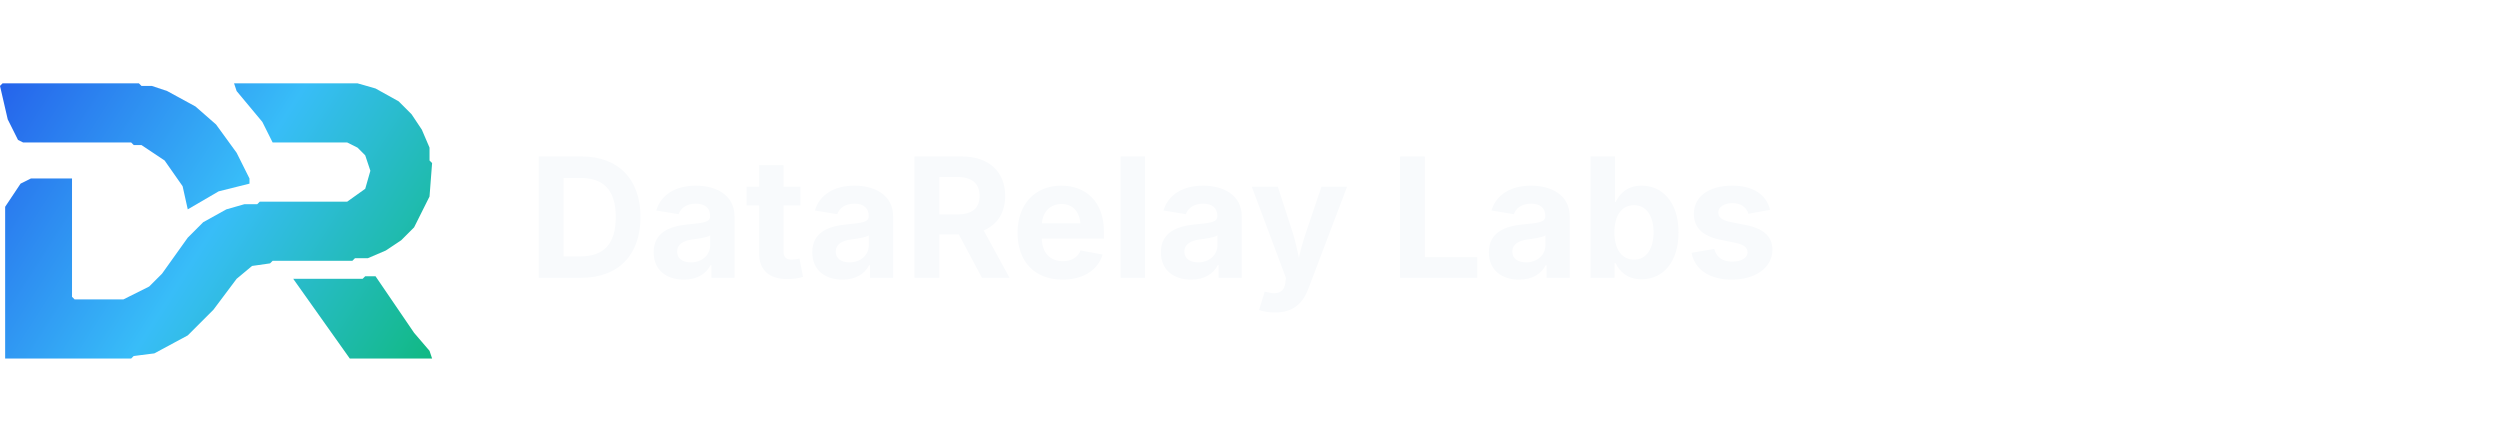
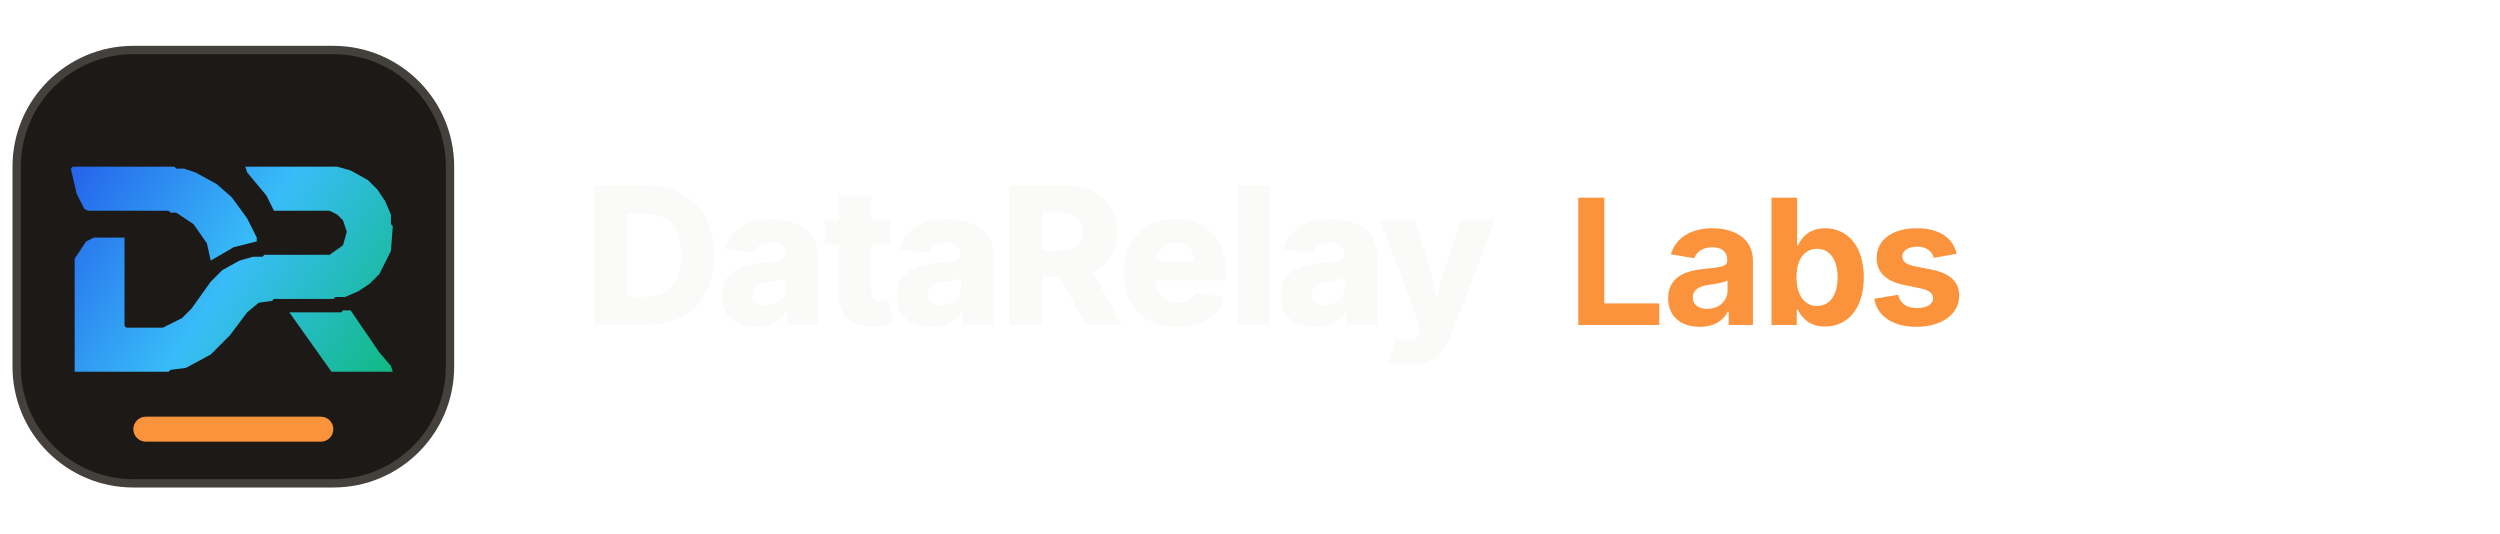
- <svg xmlns="http://www.w3.org/2000/svg" width="360" height="64" viewBox="0 0 360 64" role="img" aria-label="DataRelay Labs">
+ <svg xmlns="http://www.w3.org/2000/svg" width="300" height="64" viewBox="0 0 300 64" role="img" aria-label="DataRelay Labs">
  <defs>
-     <linearGradient id="datarelay-docs-a-dark" x1="0" y1="0" x2="169" y2="108" gradientUnits="userSpaceOnUse">
+     <linearGradient id="dr-labs-dark" x1="0" y1="0" x2="169" y2="108" gradientUnits="userSpaceOnUse">
      <stop offset="0" stop-color="#2563EB" />
      <stop offset="0.5" stop-color="#38BDF8" />
      <stop offset="1" stop-color="#10B981" />
    </linearGradient>
  </defs>
-   <g transform="translate(0 12) scale(0.3703704)">
-     <path d="M114 76 L136 107 L168 107 L167 104 L161 97 L146 75 L142 75 L141 76 Z" fill="url(#datarelay-docs-a-dark)" />
-     <path d="M164 18 L160 12 L155 7 L146 2 L139 0 L91 0 L92 3 L102 15 L106 23 L135 23 L139 25 L142 28 L144 34 L142 41 L135 46 L101 46 L100 47 L95 47 L88 49 L79 54 L73 60 L63 74 L58 79 L48 84 L29 84 L28 83 L28 37 L12 37 L8 39 L2 48 L2 107 L51 107 L52 106 L60 105 L73 98 L83 88 L92 76 L98 71 L105 70 L106 69 L137 69 L138 68 L143 68 L150 65 L156 61 L161 56 L167 44 L168 31 L167 30 L167 25 Z" fill="url(#datarelay-docs-a-dark)" />
-     <path d="M0 1 L3 14 L7 22 L9 23 L51 23 L52 24 L55 24 L64 30 L71 40 L73 49 L85 42 L97 39 L97 37 L92 27 L84 16 L76 9 L65 3 L59 1 L55 1 L54 0 L1 0 Z" fill="url(#datarelay-docs-a-dark)" />
+   <rect x="2" y="6" width="52" height="52" rx="14" fill="#1C1917" stroke="#44403C" />
+   <g transform="translate(8.5 20) scale(0.23)">
+     <path d="M114 76 L136 107 L168 107 L167 104 L161 97 L146 75 L142 75 L141 76 Z" fill="url(#dr-labs-dark)" />
+     <path d="M164 18 L160 12 L155 7 L146 2 L139 0 L91 0 L92 3 L102 15 L106 23 L135 23 L139 25 L142 28 L144 34 L142 41 L135 46 L101 46 L100 47 L95 47 L88 49 L79 54 L73 60 L63 74 L58 79 L48 84 L29 84 L28 83 L28 37 L12 37 L8 39 L2 48 L2 107 L51 107 L52 106 L60 105 L73 98 L83 88 L92 76 L98 71 L105 70 L106 69 L137 69 L138 68 L143 68 L150 65 L156 61 L161 56 L167 44 L168 31 L167 30 L167 25 Z" fill="url(#dr-labs-dark)" />
+     <path d="M0 1 L3 14 L7 22 L9 23 L51 23 L52 24 L55 24 L64 30 L71 40 L73 49 L85 42 L97 39 L97 37 L92 27 L84 16 L76 9 L65 3 L59 1 L55 1 L54 0 L1 0 Z" fill="url(#dr-labs-dark)" />
  </g>
-   <text x="76" y="40" font-family="Inter, ui-sans-serif, system-ui, -apple-system, BlinkMacSystemFont, Segoe UI, sans-serif" font-size="24" font-weight="750" fill="#F8FAFC">DataRelay Labs</text>
+   <rect x="16" y="50" width="24" height="3" rx="1.5" fill="#FB923C" />
+   <text x="70" y="39" font-family="Inter, ui-sans-serif, system-ui, -apple-system, BlinkMacSystemFont, Segoe UI, sans-serif" font-size="23" font-weight="780" letter-spacing="-0.7" fill="#FAFAF9">DataRelay</text>
+   <text x="188" y="39" font-family="Inter, ui-sans-serif, system-ui, -apple-system, BlinkMacSystemFont, Segoe UI, sans-serif" font-size="21" font-weight="720" letter-spacing="-0.4" fill="#FB923C">Labs</text>
</svg>
